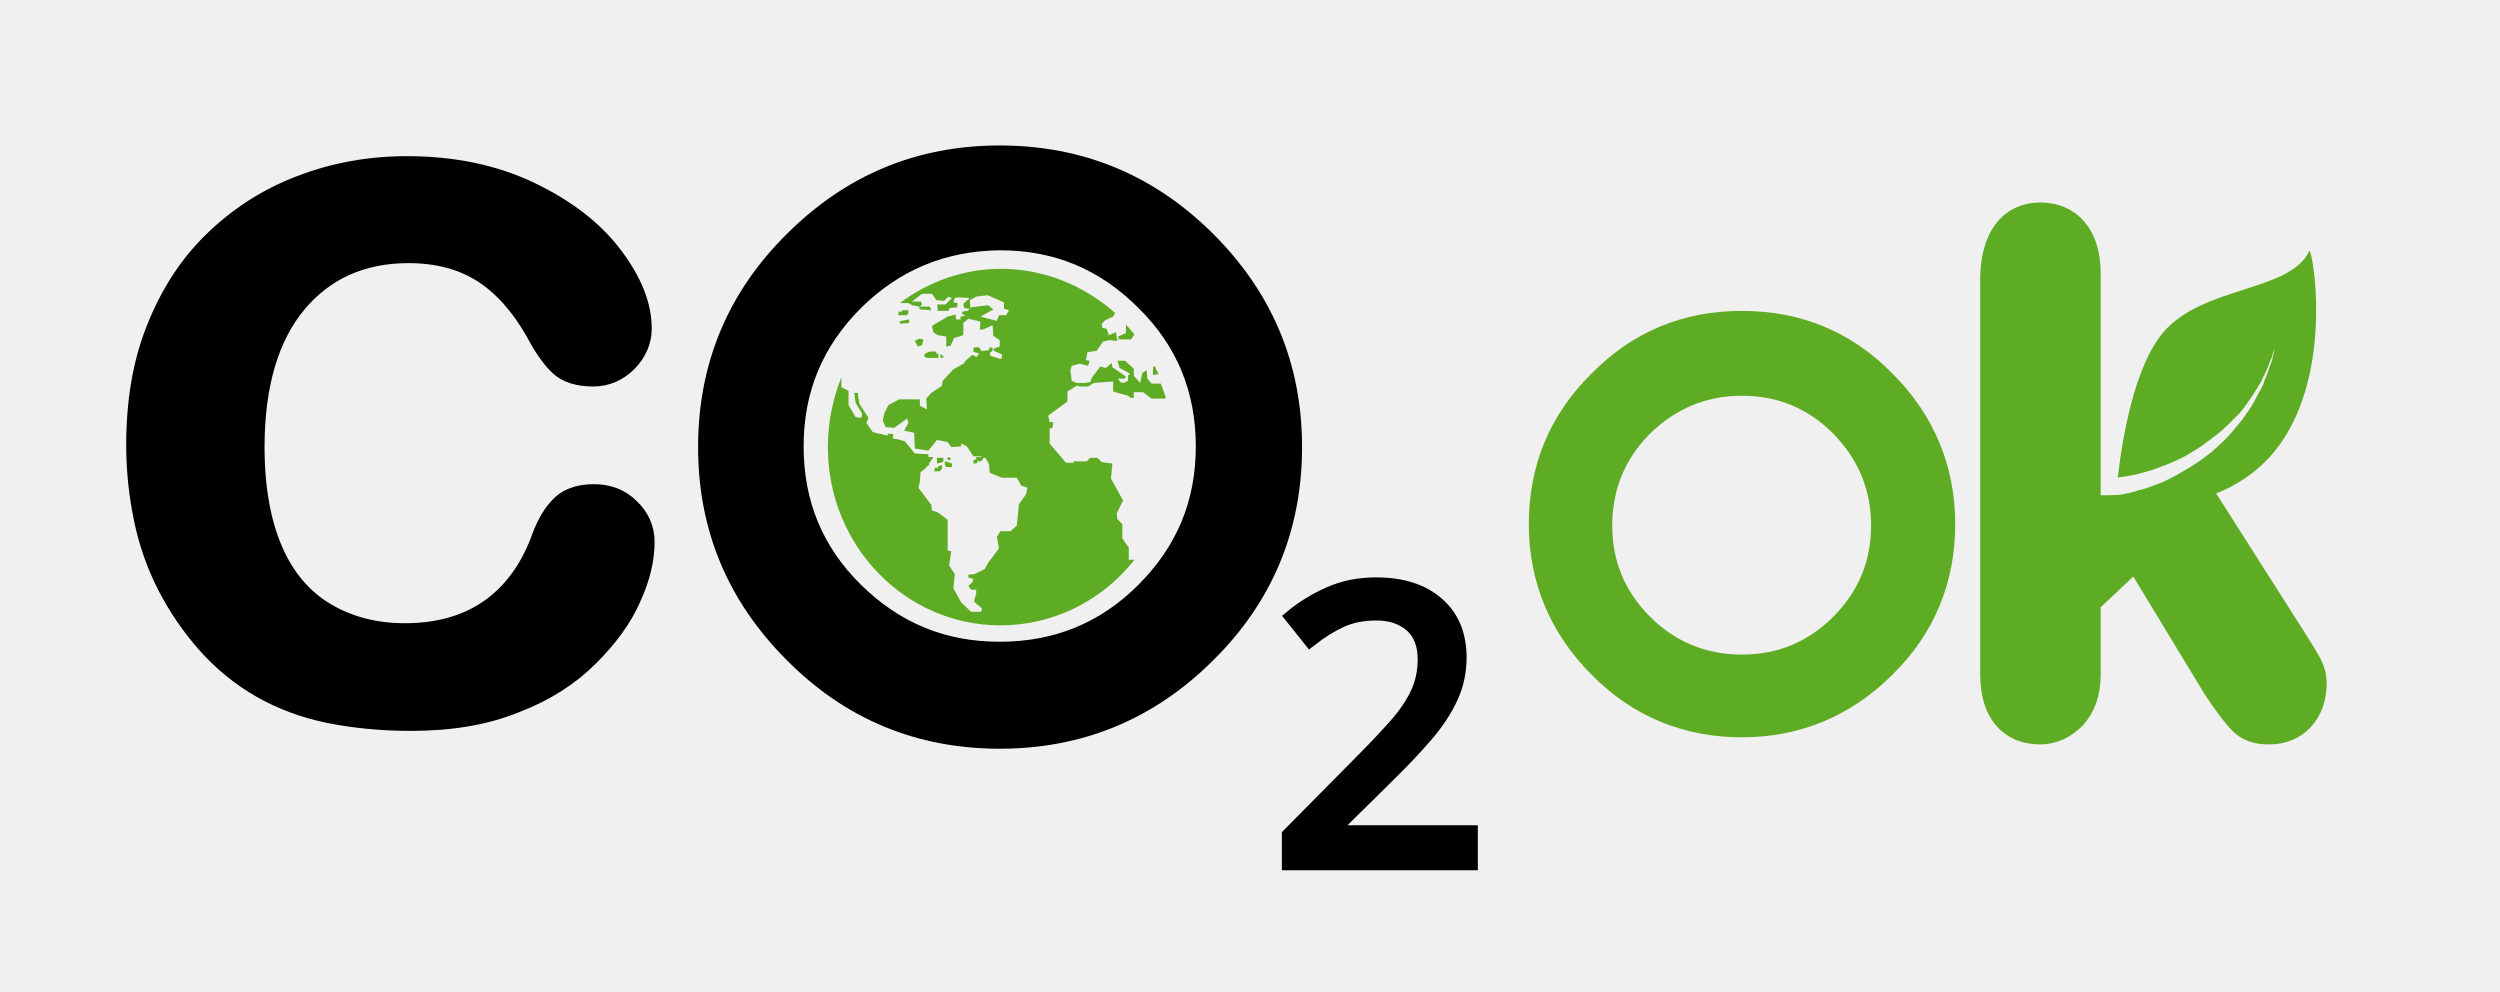
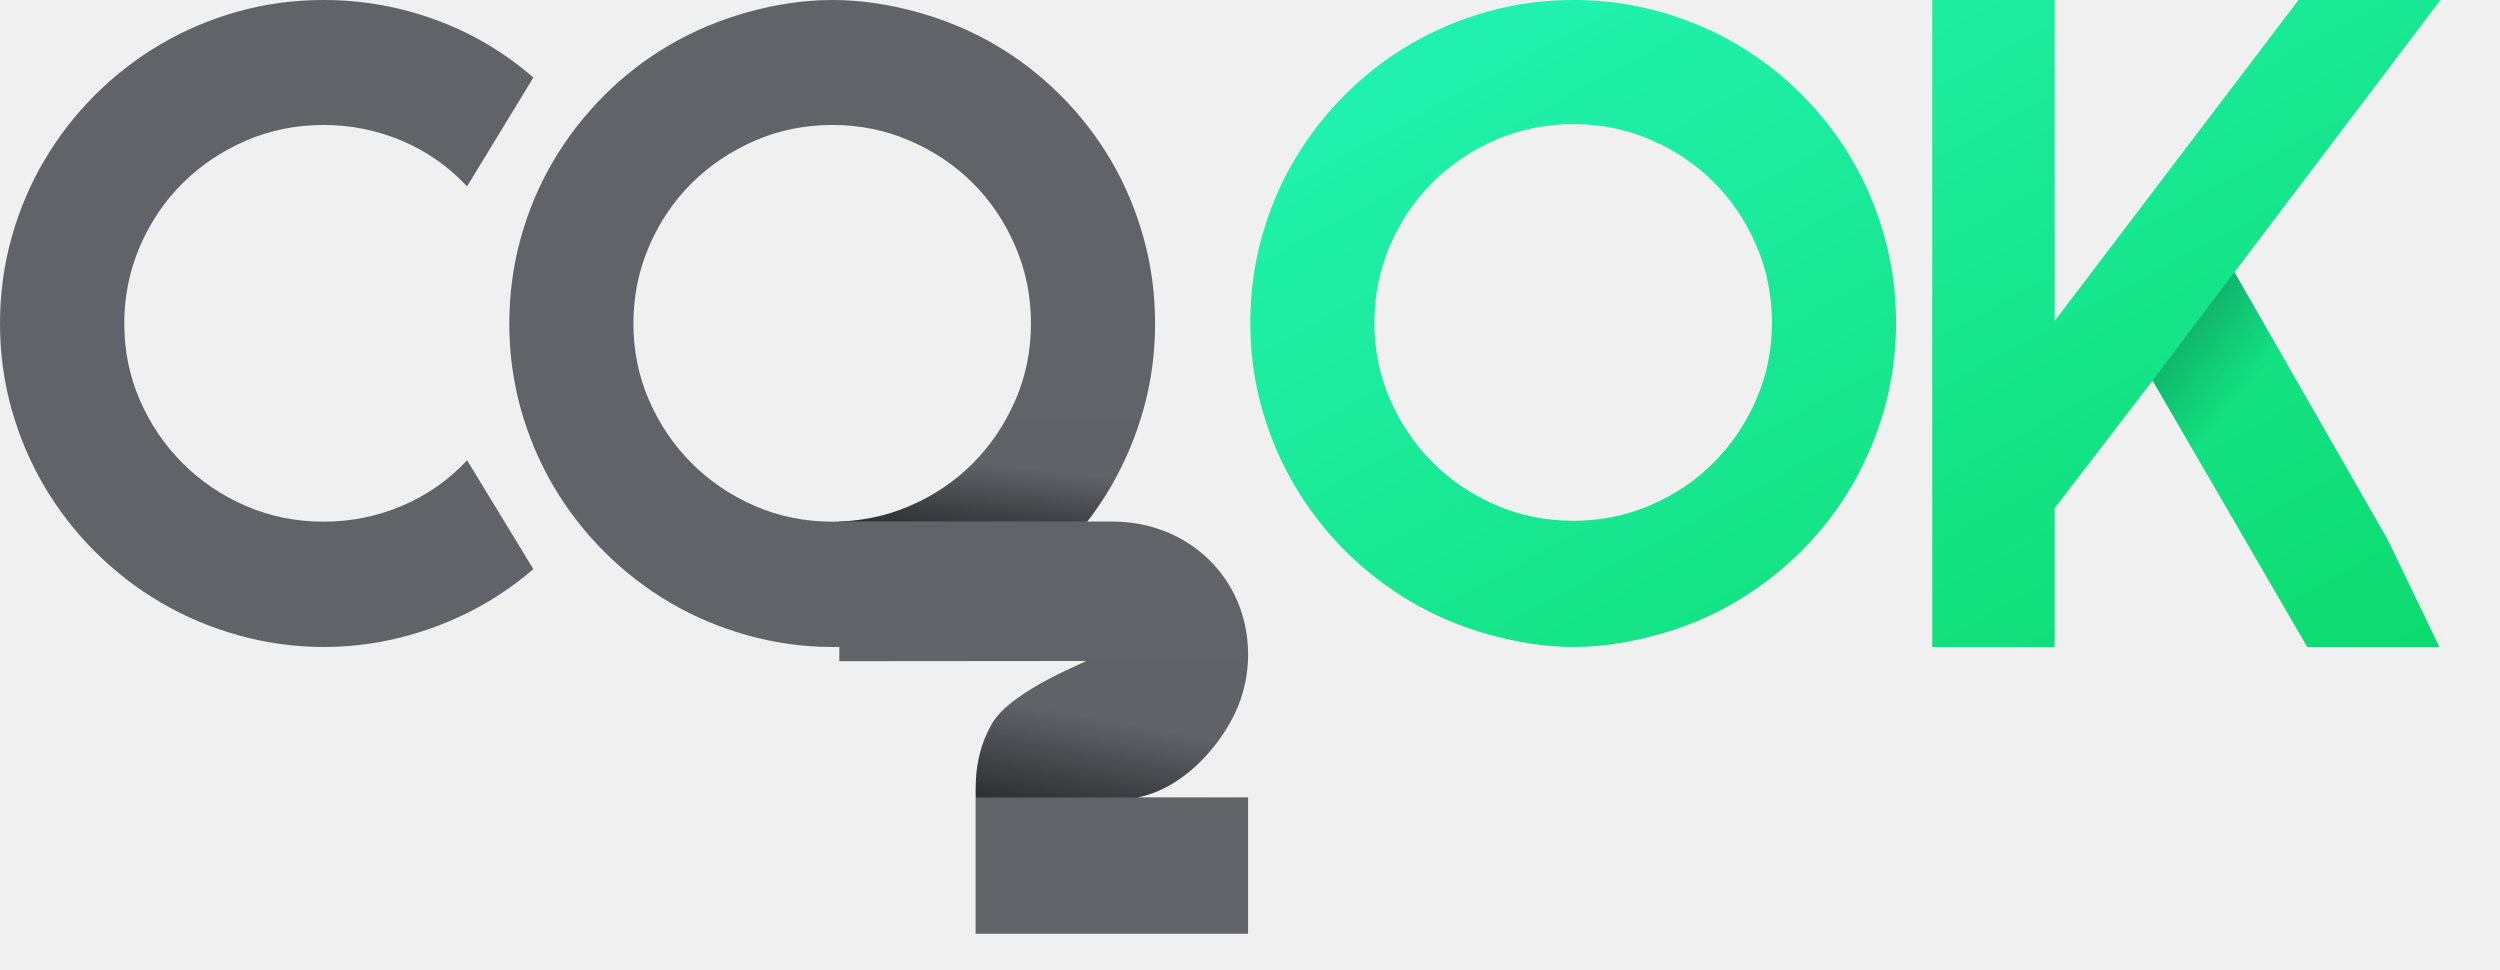
- <svg xmlns="http://www.w3.org/2000/svg" version="1.1" id="Laag_1" x="0px" y="0px" viewBox="0 0 350.6 139.1" style="enable-background:new 0 0 350.6 139.1;" xml:space="preserve">
-   <style type="text/css">
- 	.st0{stroke:#000000;stroke-width:3;stroke-miterlimit:10;}
- 	.st1{fill-rule:evenodd;clip-rule:evenodd;fill:#5EAC24;}
- 	.st2{fill:#5EAC24;stroke:#5EAC24;stroke-width:4;stroke-miterlimit:10;}
- 	.st3{fill:#5EAC24;}
- 	.st4{stroke:#000000;stroke-width:5;stroke-miterlimit:10;}
- 	.st5{fill:#5EAC24;stroke:#5EAC24;stroke-width:2;stroke-miterlimit:10;}
- 	.st6{stroke:#000000;stroke-width:2;stroke-miterlimit:10;}
- 	.st7{font-family:'ArialRoundedMTBold';}
- 	.st8{font-size:53.988px;}
- </style>
-   <g id="XMLID_26_">
-     <path id="XMLID_125_" class="st0" d="M90.3,76c0,2.4-0.6,5-1.9,7.8c-1.2,2.8-3.2,5.5-5.9,8.2c-2.7,2.7-6.1,4.9-10.3,6.5   c-4.2,1.7-9,2.5-14.6,2.5c-4.2,0-8-0.4-11.5-1.1c-3.4-0.7-6.6-1.9-9.4-3.5c-2.8-1.6-5.4-3.7-7.7-6.3c-2.1-2.4-3.9-5-5.4-7.9   c-1.5-2.9-2.6-6-3.3-9.3c-0.7-3.3-1.1-6.8-1.1-10.5c0-6,0.9-11.5,2.8-16.2c1.9-4.8,4.5-8.9,8-12.3c3.5-3.4,7.5-6,12.2-7.8   c4.7-1.8,9.6-2.7,14.9-2.7c6.4,0,12.2,1.2,17.2,3.6c5,2.4,8.9,5.4,11.6,9c2.7,3.6,4,6.9,4,10.1c0,1.7-0.7,3.3-2,4.6   c-1.3,1.3-2.9,2-4.7,2c-2.1,0-3.6-0.5-4.6-1.4c-1-0.9-2.2-2.5-3.4-4.8c-2.1-3.7-4.6-6.5-7.4-8.3c-2.8-1.8-6.3-2.8-10.5-2.8   c-6.6,0-11.9,2.4-15.8,7.1c-3.9,4.7-5.9,11.5-5.9,20.2c0,5.8,0.9,10.7,2.6,14.6c1.7,3.9,4.2,6.8,7.4,8.7c3.2,1.9,6.9,2.9,11.2,2.9   c4.6,0,8.6-1.1,11.8-3.3c3.2-2.2,5.6-5.4,7.2-9.5c0.7-2,1.5-3.6,2.6-4.8c1-1.2,2.6-1.9,4.9-1.9c1.9,0,3.6,0.6,4.9,1.9   C89.6,72.6,90.3,74.2,90.3,76z" />
-     <path id="XMLID_77_" class="st1" d="M118,52.9l0,1.4l1,0.5v2l1,1.7l0.8,0.1l0.1-0.6l-0.9-1.5l-0.2-1.4h0.5l0.2,1.5l1.3,2l-0.3,0.7   l0.9,1.3l2.1,0.5v-0.3l0.8,0.1l-0.1,0.6l0.7,0.1l1,0.3l1.4,1.7l1.9,0.1l0,0.4h0.7l-0.6,0.9l0,0.2l-0.4,0.3l0,0.1l0,0l-0.8,0.6   l-0.1,1.4l-0.2,0.8l1.8,2.4l0.1,0.8c0,0,0.7,0.2,0.7,0.2c0.1,0,1.5,1.1,1.5,1.1v4.3l0.5,0.1l-0.3,2l0.8,1.2l-0.2,2l1.1,2l1.4,1.3   l1.4,0l0.1-0.5l-1.1-0.9l0.1-0.5l0.2-0.6l0-0.6l-0.7,0l-0.4-0.5l0.6-0.6l0.1-0.4l-0.7-0.2l0-0.4l0.9-0.1l1.4-0.7l0.5-0.9l1.5-2   l-0.3-1.6l0.5-0.8l1.4,0l0.9-0.8l0.3-3l1-1.4l0.2-0.9l-0.9-0.3l-0.6-1.1l-2.1,0l-1.7-0.7l-0.1-1.2l-0.5-0.9l-0.3,0l-0.1,0.3   l-0.3,0.2l-0.4,0c0-0.1,0-0.2,0-0.2h-0.2v-0.4h0.7l0-0.1l-1.1,0l-0.9-1.4l-0.8-0.4l0,0.4l-1.4,0.1l-0.5-0.7l-1.5-0.3l-1.2,1.5   l-1.9-0.3l-0.1-2.2l-1.4-0.3l0.6-1.1l-0.2-0.6l-1.8,1.3l-1.2-0.1l-0.4-0.9l0.2-1l0.6-1.2l1.5-0.8h2.9l0,0.9l1,0.5l-0.1-1.5l0.7-0.8   l1.5-1l0.1-0.7l1.5-1.6l1.6-0.9l-0.1-0.1l1.1-1l0.4,0.1l0.2,0.2l0.4-0.5l0.1,0l-0.4-0.1l-0.5-0.2v-0.4l0.2-0.2h0.5l0.2,0.1l0.2,0.4   l0.3,0v0l0.1,0l0.7-0.1l0.1-0.4l0.4,0.1v0.4l-0.4,0.3l0.1,0.4l1.3,0.4l0,0l0.3,0l0-0.6l-1.1-0.5l-0.1-0.3l0.9-0.3l0-0.9l-0.9-0.6   l-0.1-1.5l-1.3,0.6h-0.5l0.1-1.1l-1.7-0.4l-0.7,0.6V47l-1.3,0.4l-0.5,1.1l-0.6,0.1v-1.4l-1.2-0.2l-0.6-0.4l-0.2-0.9l2.2-1.3   l1.1-0.3l0.1,0.7l0.6,0l0-0.4l0.6-0.1l0-0.1l-0.3-0.1l-0.1-0.4l0.8-0.1l0.5-0.5l0,0h0L137,43l1.6-0.2l0.7,0.6l-1.8,1l2.3,0.6   l0.3-0.8h1l0.4-0.7l-0.7-0.2v-0.9l-2.3-1l-1.6,0.2l-0.9,0.5l0.1,1.2l-0.9-0.1l-0.1-0.6l0.9-0.8l-1.6-0.1l-0.5,0.1l-0.2,0.6l0.6,0.1   l-0.1,0.6l-1,0.1l-0.2,0.4l-1.5,0c0,0,0-0.9-0.1-0.9c-0.1,0,1.2,0,1.2,0l0.9-0.9l-0.5-0.2l-0.6,0.6l-1.1-0.1l-0.6-0.9h-1.4   l-1.4,1.1h1.3l0.1,0.4l-0.3,0.3l1.4,0l0.2,0.5l-1.6-0.1l-0.1-0.4l-1-0.2l-0.5-0.3l-1.2,0c4-3,8.9-4.8,14.2-4.8   c6.1,0,11.7,2.4,16,6.2l-0.3,0.5l-1.1,0.5l-0.5,0.5l0.1,0.6l0.6,0.1l0.3,0.9l1-0.4l0.2,1.2h-0.3l-0.8-0.1l-0.9,0.2l-0.9,1.3   l-1.3,0.2l-0.2,1.1l0.5,0.1l-0.2,0.7l-1.2-0.3l-1.1,0.3l-0.2,0.7l0.2,1.4l0.7,0.3l1.1,0l0.8-0.1l0.2-0.6l1.2-1.6l0.8,0.2l0.8-0.7   l0.1,0.6l1.9,1.3l-0.2,0.3l-0.9,0l0.3,0.5l0.5,0.1l0.6-0.3l0-0.8l0.3-0.1l-0.2-0.2l-1.3-0.7l-0.3-1h1.1l0.3,0.3l0.9,0.8l0,1l0.9,1   l0.3-1.4l0.6-0.4l0.1,1.2l0.6,0.7l1.3,0c0.2,0.6,0.5,1.3,0.7,2l-0.1,0.1h-1.9l-1.2-0.9L159,55v0.8h-0.4l-0.4-0.3l-2.1-0.6v-1.4   l-2.7,0.2l-0.8,0.5h-1.1l-0.5-0.1l-1.3,0.8v1.4l-2.7,2l0.2,0.9h0.5l-0.1,0.8l-0.4,0.1l0,2.1l2.3,2.7h1l0.1-0.2h1.8l0.5-0.5h1   l0.6,0.6l1.5,0.2l-0.2,2.1l1.7,3.1l-0.9,1.8l0.1,0.8l0.7,0.7v2l0.9,1.3v1.7h0.8c-4.4,5.6-11.2,9.2-18.8,9.2   c-13.4,0-24.2-11.2-24.2-25C116.1,59.2,116.8,55.9,118,52.9L118,52.9z M161.7,51.5l0.2-0.2c0.2,0.4,0.4,0.8,0.6,1.2l-0.3,0   l-0.5,0.1V51.5L161.7,51.5z M157.9,46.7l0-1.2c0.4,0.5,0.8,0.9,1.2,1.4l-0.5,0.7l-1.7,0l-0.1-0.4L157.9,46.7L157.9,46.7z M126,43.7   L126,43.7l0.5,0l0-0.2h0.9v0.4l-0.2,0.3H126V43.7L126,43.7z M126.9,44.9c0,0,0.5-0.1,0.6-0.1c0,0,0,0.5,0,0.5l-1.2,0.1l-0.2-0.3   L126.9,44.9L126.9,44.9z M128.3,47.8l0.6-0.3l0.6,0.1l-0.2,0.8l-0.6,0.2L128.3,47.8L128.3,47.8z M131.6,49.7v0.5h-1.5l-0.5-0.2   l0.1-0.4l0.7-0.3h0.9v0.3H131.6L131.6,49.7z M132.3,64.2v0.5l-0.4,0.2l-0.5,0.1v-0.8H132.3L132.3,64.2z M131.9,50.2v-0.6l0.5,0.5   L131.9,50.2L131.9,50.2z M132.1,65.2v0.5l-0.3,0.4H131l0.1-0.5l0.4,0l0.1-0.2L132.1,65.2L132.1,65.2z M133.5,65v0.5h-0.8l-0.2-0.3   v-0.5h0.1L133.5,65L133.5,65z M132.8,64.3l0.2-0.2l0.4,0.2l-0.3,0.3L132.8,64.3L132.8,64.3z M163.8,57L163.8,57   c0.1,0,0.1,0.2,0.2,0.3L163.8,57L163.8,57z M136.5,64.6l0,0.4l0.5,0l0.1-0.4l-0.3-0.2L136.5,64.6L136.5,64.6z" />
-     <g id="XMLID_25_">
-       <g id="XMLID_54_">
-         <g id="XMLID_60_">
-           <path id="XMLID_61_" class="st2" d="M308.3,69l13.3,20.9c1,1.6,1.7,2.7,2.1,3.5c0.4,0.8,0.6,1.6,0.6,2.3c0,2.1-0.6,3.7-1.7,4.9      c-1.1,1.2-2.6,1.8-4.4,1.8c-1.6,0-2.8-0.4-3.7-1.3c-0.9-0.9-2-2.4-3.5-4.6l-11.4-18.8l-7,6.6v10.3c0,2.5-0.7,4.4-2,5.8      c-1.3,1.3-2.8,2-4.5,2c-2,0-3.6-0.7-4.7-2s-1.7-3.3-1.7-5.9V39.3c0-2.9,0.6-5.1,1.7-6.6c1.1-1.5,2.7-2.3,4.7-2.3      c2,0,3.6,0.7,4.7,2c1.2,1.4,1.8,3.4,1.8,6v31.4" />
+ <svg xmlns="http://www.w3.org/2000/svg" xmlns:xlink="http://www.w3.org/1999/xlink" width="98" height="38" viewBox="0 0 98 38" version="1.1">
+   <g id="Canvas" transform="matrix(1.5 0 0 1.5 -325.5 -4813.5)">
+     <g id="Typo">
+       <g id="OK">
+         <g id="Combined Shape">
+           <use xlink:href="#path0_fill" transform="translate(249.674 3209)" fill="url(#paint0_linear)" />
+         </g>
+         <g id="Mask Copy">
+           <use xlink:href="#path1_fill" transform="translate(273.254 3216.11)" fill="url(#paint1_linear)" fill-opacity="0.5" />
        </g>
      </g>
-       <path id="XMLID_49_" class="st3" d="M318.9,63.4c-4.9,5.9-12,7.4-16.8,7.6l0,0c-0.3,0-6.3,0.9-12.5,0.1l0.2-1.9    c2.7,0.3,5.4,0.3,7.5,0.2c0.4-0.1,1-0.2,1.5-0.3c0.6-0.2,1.3-0.4,2.1-0.6c0.8-0.3,1.6-0.6,2.4-0.9c0.8-0.4,1.7-0.8,2.5-1.3    c0.9-0.5,1.7-1,2.6-1.6c0.8-0.6,1.7-1.2,2.4-1.9c0.8-0.7,1.5-1.4,2.2-2.2c0.3-0.4,0.7-0.8,1-1.2c0.2-0.2,0.3-0.4,0.5-0.6    c0.1-0.2,0.3-0.4,0.4-0.6c0.6-0.8,1.1-1.6,1.5-2.4c0.2-0.4,0.4-0.8,0.6-1.1c0.2-0.4,0.4-0.7,0.5-1.1c0.1-0.4,0.3-0.7,0.4-1    c0.1-0.3,0.2-0.6,0.3-0.9c0.1-0.3,0.2-0.6,0.3-0.8c0.1-0.3,0.2-0.5,0.2-0.7c0.2-0.9,0.3-1.4,0.3-1.4s-0.2,0.5-0.4,1.3    c-0.1,0.2-0.2,0.4-0.3,0.7c-0.1,0.3-0.2,0.5-0.3,0.8c-0.1,0.3-0.3,0.6-0.4,0.9c-0.2,0.3-0.3,0.6-0.5,1c-0.2,0.3-0.4,0.7-0.6,1    c-0.2,0.3-0.4,0.7-0.7,1.1c-0.5,0.7-1,1.5-1.6,2.2c-0.2,0.2-0.3,0.4-0.5,0.5c-0.2,0.2-0.3,0.4-0.5,0.5c-0.3,0.4-0.7,0.7-1,1    c-0.7,0.7-1.5,1.3-2.3,1.9c-0.8,0.6-1.6,1.2-2.5,1.7c-0.8,0.5-1.7,1-2.5,1.3c-0.8,0.4-1.7,0.7-2.5,1c-0.8,0.3-1.6,0.5-2.3,0.7    c-0.7,0.2-1.4,0.3-1.9,0.4c-0.5,0.1-0.9,0.1-1.2,0.2c0.6-5.4,2.3-15.5,6.3-20.3c5.6-6.7,18-5.7,20.6-11.6    C324.7,36.9,327,53.6,318.9,63.4z" />
+       <g id="CO">
+         <g id="CO">
+           <use xlink:href="#path2_fill" transform="translate(217 3209)" fill="#606468" />
+         </g>
+         <mask id="mask0_outline" mask-type="alpha">
+           <g id="CO">
+             <use xlink:href="#path2_fill" transform="translate(217 3209)" fill="#FFFFFF" />
+           </g>
+         </mask>
+         <g id="Shadow" mask="url(#mask0_outline)">
+           <use xlink:href="#path3_fill" transform="translate(238.935 3219.97)" fill="url(#paint4_linear)" />
+         </g>
+       </g>
+       <g id="2">
+         <g id="Mask">
+           <use xlink:href="#path4_fill" transform="translate(238.935 3222.63)" fill="#606468" />
+         </g>
+         <mask id="mask1_outline" mask-type="alpha">
+           <g id="Mask">
+             <use xlink:href="#path4_fill" transform="translate(238.935 3222.63)" fill="#FFFFFF" />
+           </g>
+         </mask>
+         <g id="Rectangle" mask="url(#mask1_outline)">
+           <use xlink:href="#path5_fill" transform="translate(242.496 3226.28)" fill="url(#paint7_linear)" />
+         </g>
+       </g>
    </g>
-     <path id="XMLID_21_" class="st4" d="M168.4,34.6c7.8,7.8,11.7,17.1,11.7,28.1c0,11-3.9,20.4-11.7,28.1   c-7.8,7.8-17.2,11.7-28.2,11.7c-11,0-20.4-3.9-28.1-11.7c-7.8-7.8-11.7-17.1-11.7-28.1c0-11,3.9-20.4,11.7-28.1   c7.8-7.8,17.1-11.7,28.1-11.7C151.2,22.9,160.6,26.8,168.4,34.6z M119,41.4c-5.9,5.9-8.8,12.9-8.8,21.2s2.9,15.4,8.8,21.2   c5.9,5.8,12.9,8.7,21.2,8.7c8.3,0,15.4-2.9,21.2-8.7c5.9-5.9,8.8-12.9,8.8-21.2s-2.9-15.4-8.8-21.2c-5.9-5.9-12.9-8.8-21.2-8.8   C131.9,32.7,124.9,35.6,119,41.4z" />
-     <path id="XMLID_18_" class="st5" d="M244.3,44.6c8,0,14.8,2.8,20.4,8.5c5.6,5.6,8.5,12.5,8.5,20.4s-2.8,14.8-8.5,20.4   c-5.6,5.6-12.5,8.5-20.4,8.5s-14.8-2.8-20.4-8.5c-5.6-5.6-8.5-12.5-8.5-20.4s2.8-14.8,8.5-20.4C229.5,47.4,236.3,44.6,244.3,44.6z    M244.3,54.5c-5.3,0-9.8,1.9-13.6,5.6c-3.7,3.7-5.6,8.3-5.6,13.6c0,5.3,1.9,9.8,5.6,13.5c3.7,3.7,8.3,5.6,13.6,5.6   s9.8-1.9,13.5-5.6c3.7-3.7,5.6-8.2,5.6-13.5c0-5.3-1.9-9.8-5.6-13.6C254.1,56.4,249.6,54.5,244.3,54.5z" />
-     <text id="XMLID_17_" transform="matrix(1 0 0 1 178.1745 121.0496)" class="st6 st7 st8">2</text>
  </g>
+   <defs>
+     <linearGradient id="paint0_linear" x1="0" y1="0" x2="1" y2="0" gradientUnits="userSpaceOnUse" gradientTransform="matrix(26.5514 14.6716 -26.9889 14.4338 4.55194 2.23671)">
+       <stop offset="0" stop-color="#20F1AC" />
+       <stop offset="1" stop-color="#0DDB6E" />
+     </linearGradient>
+     <linearGradient id="paint1_linear" x1="0" y1="0" x2="1" y2="0" gradientUnits="userSpaceOnUse" gradientTransform="matrix(-3.37982 -4.45086 3.5223 -4.27082 2.36969 3.20086)">
+       <stop offset="0" stop-color="#000000" stop-opacity="0.01" />
+       <stop offset="1" />
+     </linearGradient>
+     <linearGradient id="paint4_linear" x1="0" y1="0" x2="1" y2="0" gradientUnits="userSpaceOnUse" gradientTransform="matrix(-3.80083 3.29893 -10.1767 -1.2321 5.46456 1.33324)">
+       <stop offset="0" stop-color="#000000" stop-opacity="0.01" />
+       <stop offset="1" />
+     </linearGradient>
+     <linearGradient id="paint7_linear" x1="0" y1="0" x2="1" y2="0" gradientUnits="userSpaceOnUse" gradientTransform="matrix(-3.29051 4.40515 -8.81029 -1.64526 4.73086 1.7803)">
+       <stop offset="0" stop-color="#000000" stop-opacity="0.01" />
+       <stop offset="1" />
+     </linearGradient>
+     <path id="path0_fill" fill-rule="evenodd" d="M 16.876 8.432C 16.876 9.206 16.776 9.952 16.575 10.669C 16.374 11.386 16.091 12.057 15.727 12.683C 15.363 13.309 14.923 13.88 14.407 14.396C 13.891 14.911 13.322 15.353 12.7 15.721C 12.078 16.089 11.406 16.374 10.686 16.575C 9.965 16.776 9.218 16.908 8.444 16.908C 7.67 16.908 6.925 16.776 6.208 16.575C 5.491 16.374 4.819 16.089 4.193 15.721C 3.568 15.353 2.997 14.911 2.481 14.396C 1.965 13.88 1.523 13.309 1.155 12.683C 0.787 12.057 0.503 11.386 0.302 10.669C 0.101 9.952 0 9.206 0 8.432C 0 7.659 0.101 6.911 0.302 6.191C 0.503 5.47 0.787 4.799 1.155 4.177C 1.523 3.554 1.965 2.985 2.481 2.469C 2.997 1.954 3.568 1.513 4.193 1.149C 4.819 0.785 5.491 0.503 6.208 0.302C 6.925 0.101 7.67 0 8.444 0C 9.218 0 9.965 0.101 10.686 0.302C 11.406 0.503 12.078 0.785 12.7 1.149C 13.322 1.513 13.891 1.954 14.407 2.469C 14.923 2.985 15.363 3.554 15.727 4.177C 16.091 4.799 16.374 5.47 16.575 6.191C 16.776 6.911 16.876 7.659 16.876 8.432ZM 13.633 8.432C 13.633 7.719 13.496 7.046 13.223 6.412C 12.95 5.779 12.58 5.229 12.114 4.762C 11.647 4.296 11.097 3.926 10.464 3.653C 9.83 3.38 9.157 3.243 8.444 3.243C 7.723 3.243 7.048 3.38 6.418 3.653C 5.789 3.926 5.239 4.296 4.768 4.762C 4.298 5.229 3.926 5.779 3.653 6.412C 3.38 7.046 3.243 7.719 3.243 8.432C 3.243 9.146 3.38 9.815 3.653 10.441C 3.926 11.067 4.298 11.615 4.768 12.085C 5.239 12.556 5.789 12.928 6.418 13.2C 7.048 13.474 7.723 13.61 8.444 13.61C 9.157 13.61 9.83 13.474 10.464 13.2C 11.097 12.928 11.647 12.556 12.114 12.085C 12.58 11.615 12.95 11.067 13.223 10.441C 13.496 9.815 13.633 9.146 13.633 8.432ZM 17.822 16.908L 21.021 16.908L 21.021 13.281L 23.58 9.947L 27.622 16.908L 31.075 16.908L 29.731 14.114L 27.355 9.966L 25.72 7.113L 31.103 0L 27.393 0L 21.021 8.388L 21.021 0L 17.822 0L 17.822 16.908Z" />
+     <path id="path1_fill" fill-rule="evenodd" d="M 2.139 0L 7.751 9.795L 4.042 9.795L 0 2.834L 2.139 0Z" />
+     <path id="path2_fill" fill-rule="evenodd" d="M 13.938 14.873C 13.178 15.526 12.327 16.027 11.385 16.376C 10.443 16.725 9.467 16.908 8.456 16.908C 7.681 16.908 6.935 16.799 6.217 16.598C 5.499 16.396 4.826 16.112 4.2 15.744C 3.573 15.376 3.001 14.934 2.484 14.418C 1.968 13.902 1.525 13.332 1.157 12.706C 0.788 12.08 0.503 11.408 0.302 10.691C 0.101 9.974 0 9.229 0 8.455C 0 7.681 0.101 6.934 0.302 6.213C 0.503 5.493 0.788 4.819 1.157 4.193C 1.525 3.568 1.968 2.997 2.484 2.481C 3.001 1.965 3.573 1.523 4.2 1.155C 4.826 0.787 5.499 0.503 6.217 0.302C 6.935 0.101 7.681 0 8.456 0C 9.467 0 10.443 0.173 11.385 0.518C 12.327 0.863 13.178 1.366 13.938 2.026L 12.206 4.871C 11.727 4.355 11.161 3.958 10.508 3.681C 9.854 3.404 9.17 3.266 8.456 3.266C 7.734 3.266 7.058 3.403 6.428 3.676C 5.797 3.949 5.246 4.319 4.775 4.785C 4.304 5.252 3.932 5.802 3.658 6.435C 3.385 7.069 3.248 7.742 3.248 8.455C 3.248 9.168 3.385 9.838 3.658 10.464C 3.932 11.09 4.304 11.638 4.775 12.108C 5.246 12.579 5.797 12.95 6.428 13.223C 7.058 13.496 7.734 13.633 8.456 13.633C 9.17 13.633 9.854 13.495 10.508 13.218C 11.161 12.941 11.727 12.544 12.206 12.028L 13.938 14.873ZM 30.186 8.455C 30.186 9.229 30.086 9.974 29.885 10.691C 29.684 11.408 29.401 12.08 29.037 12.706C 28.673 13.332 28.233 13.902 27.717 14.418C 27.201 14.934 26.632 15.376 26.01 15.744C 25.388 16.112 24.716 16.396 23.996 16.598C 23.275 16.799 22.528 16.908 21.754 16.908C 20.98 16.908 20.235 16.799 19.518 16.598C 18.801 16.396 18.129 16.112 17.503 15.744C 16.878 15.376 16.307 14.934 15.791 14.418C 15.275 13.902 14.833 13.332 14.465 12.706C 14.097 12.08 13.813 11.408 13.611 10.691C 13.411 9.974 13.31 9.229 13.31 8.455C 13.31 7.681 13.411 6.934 13.611 6.213C 13.813 5.493 14.097 4.821 14.465 4.199C 14.833 3.577 15.275 3.008 15.791 2.492C 16.307 1.976 16.878 1.536 17.503 1.172C 18.129 0.808 18.801 0.525 19.518 0.324C 20.235 0.123 20.98 0 21.754 0C 22.528 0 23.275 0.123 23.996 0.324C 24.716 0.525 25.388 0.808 26.01 1.172C 26.632 1.536 27.201 1.976 27.717 2.492C 28.233 3.008 28.673 3.577 29.037 4.199C 29.401 4.821 29.684 5.493 29.885 6.213C 30.086 6.934 30.186 7.681 30.186 8.455ZM 26.943 8.455C 26.943 7.742 26.806 7.069 26.533 6.435C 26.26 5.802 25.89 5.252 25.424 4.785C 24.957 4.319 24.407 3.949 23.774 3.676C 23.14 3.402 22.467 3.266 21.754 3.266C 21.033 3.266 20.358 3.402 19.728 3.676C 19.099 3.949 18.549 4.319 18.078 4.785C 17.608 5.252 17.236 5.802 16.963 6.435C 16.69 7.069 16.553 7.742 16.553 8.455C 16.553 9.168 16.69 9.838 16.963 10.464C 17.236 11.089 17.608 11.638 18.078 12.108C 18.549 12.578 19.099 12.95 19.728 13.223C 20.358 13.496 21.033 13.633 21.754 13.633C 22.467 13.633 23.14 13.496 23.774 13.223C 24.407 12.95 24.957 12.578 25.424 12.108C 25.89 11.638 26.26 11.089 26.533 10.464C 26.806 9.838 26.943 9.168 26.943 8.455Z" />
+     <path id="path3_fill" fill-rule="evenodd" d="M 0 0L 8.226 0L 8.226 2.666L 0 2.666L 0 0Z" />
+     <path id="path4_fill" fill-rule="evenodd" d="M 10.682 7.21L 10.682 10.771L 3.561 10.771L 3.561 6.956C 3.571 6.326 3.695 5.789 3.992 5.277C 4.507 4.38 6.644 3.603 6.431 3.644L 0 3.65L 0 0L 7.139 0C 9.12 0 10.682 1.483 10.682 3.474C 10.682 4.129 10.507 4.747 10.2 5.277C 9.692 6.162 8.82 7.009 7.79 7.21L 10.682 7.21Z" />
+     <path id="path5_fill" fill-rule="evenodd" d="M 0 0L 7.121 0L 7.121 3.561L 0 3.561L 0 0Z" />
+   </defs>
</svg>
